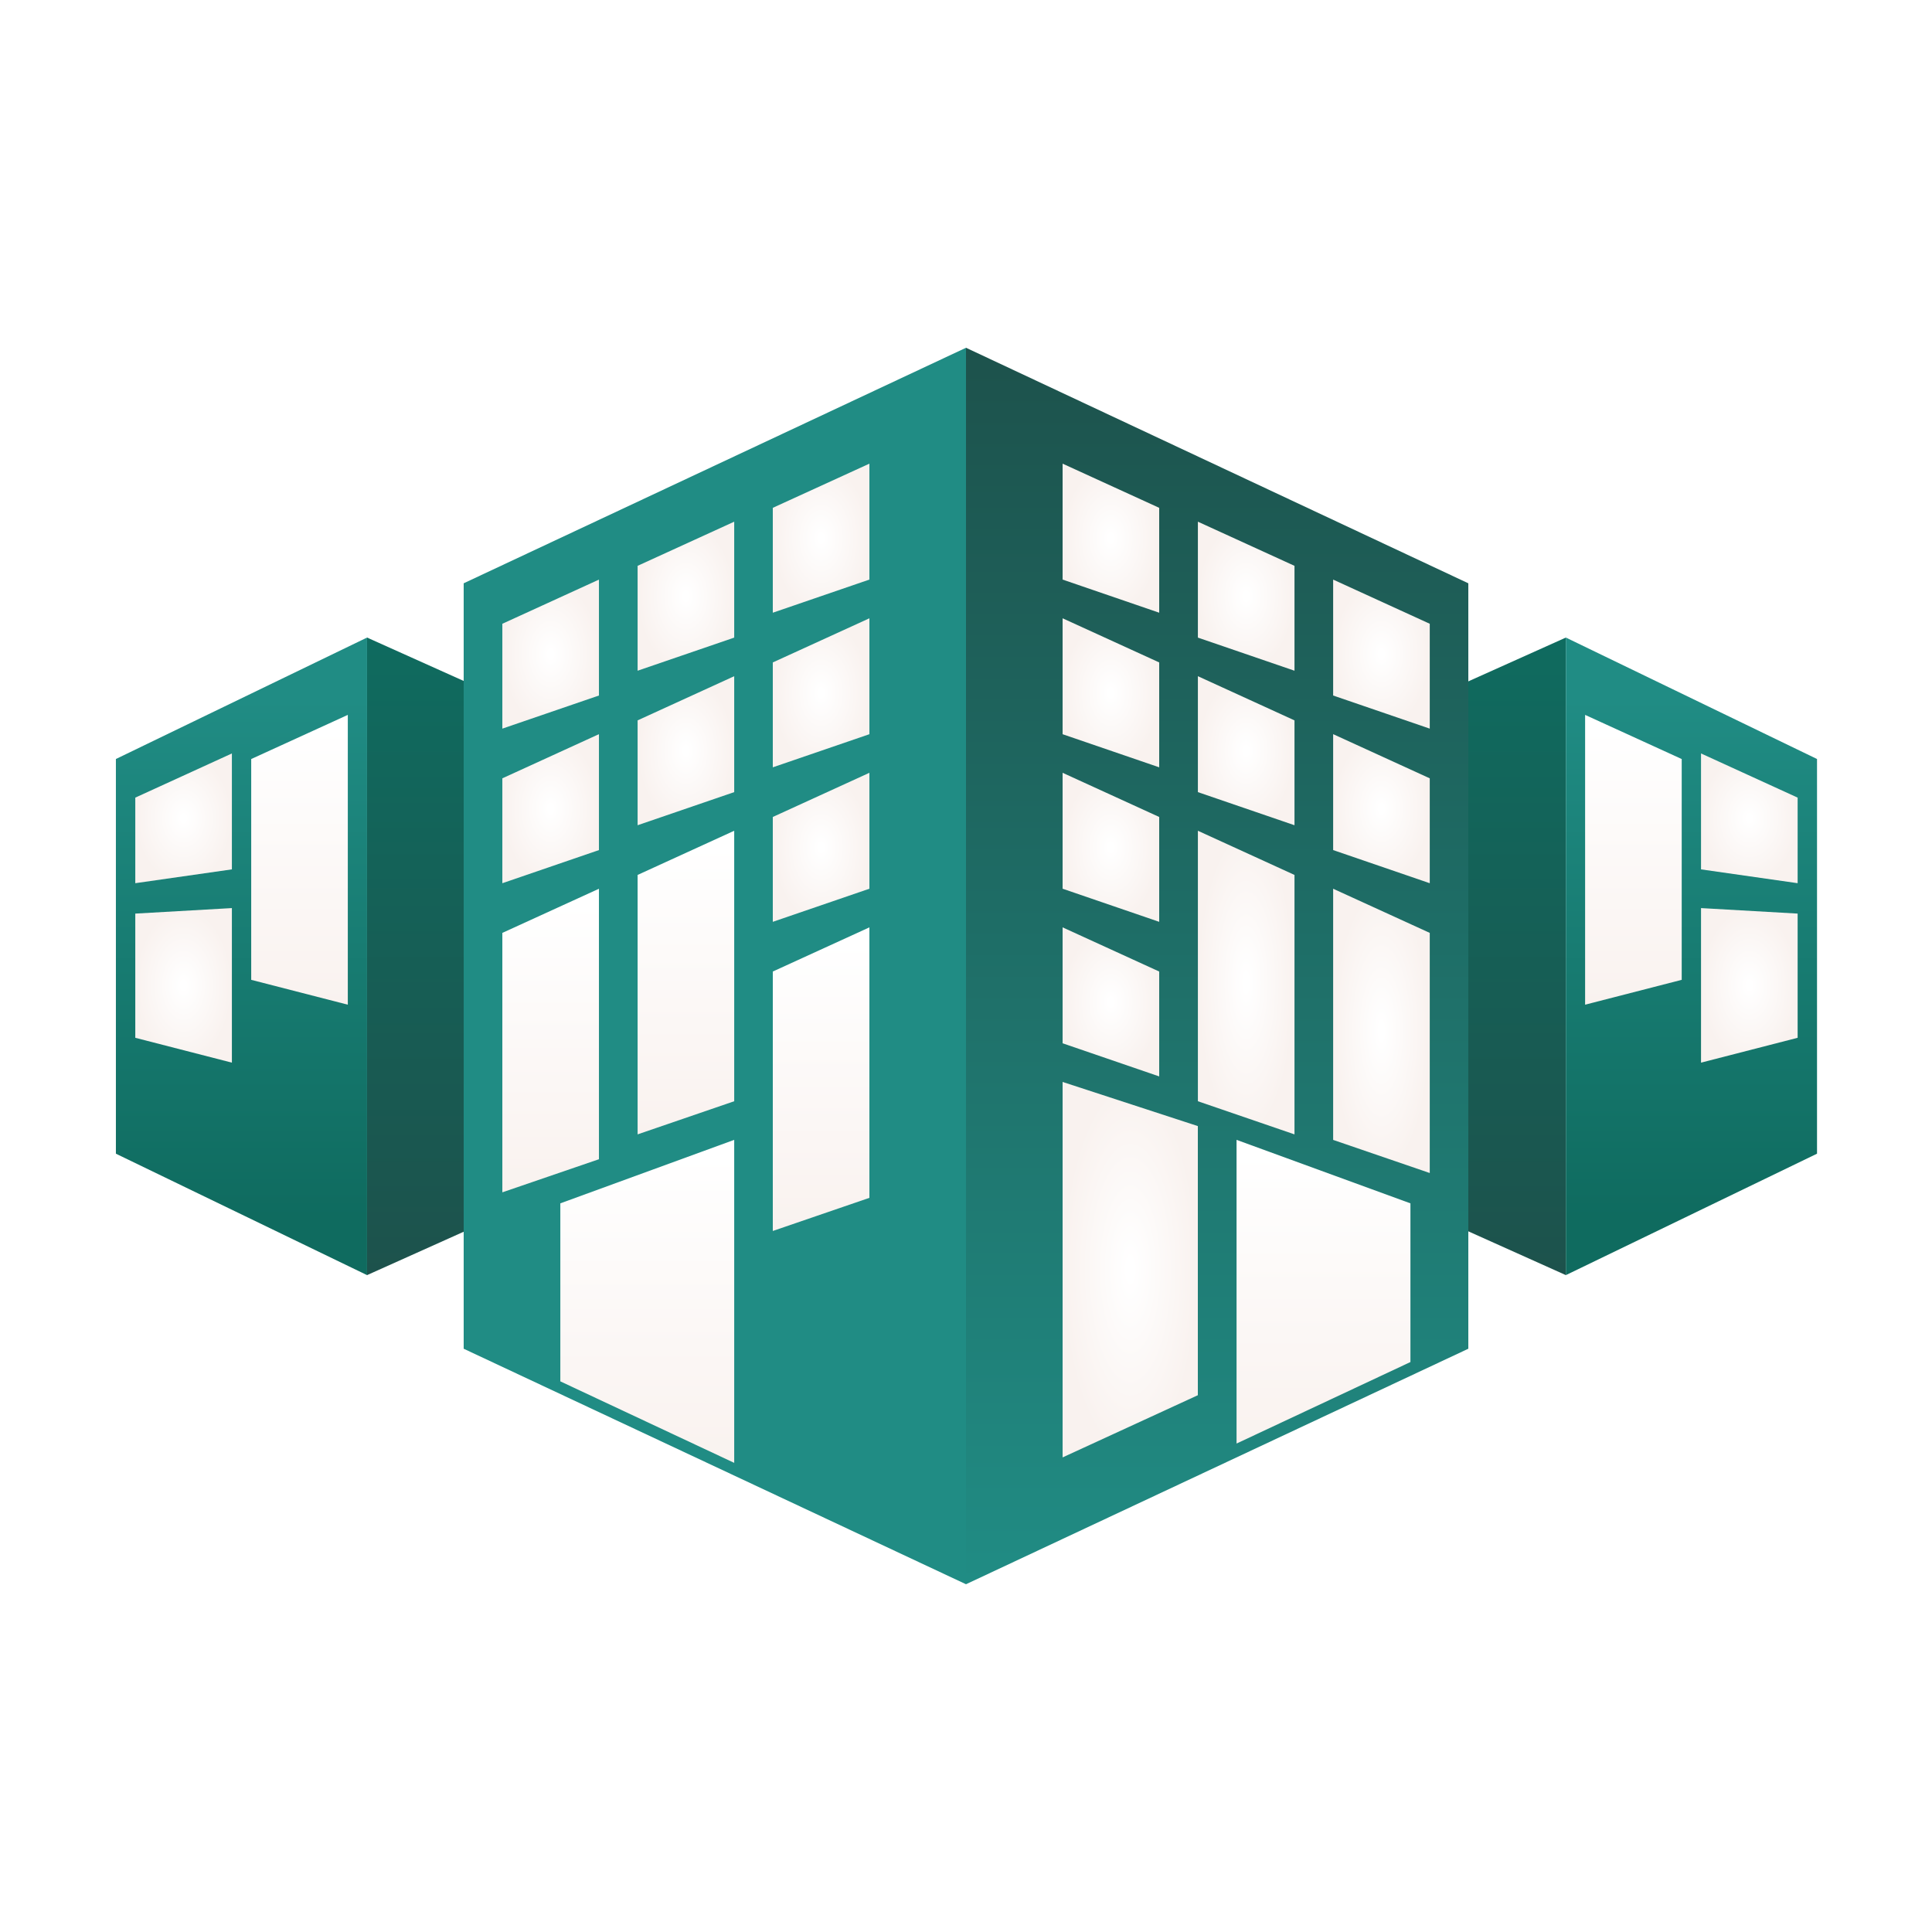
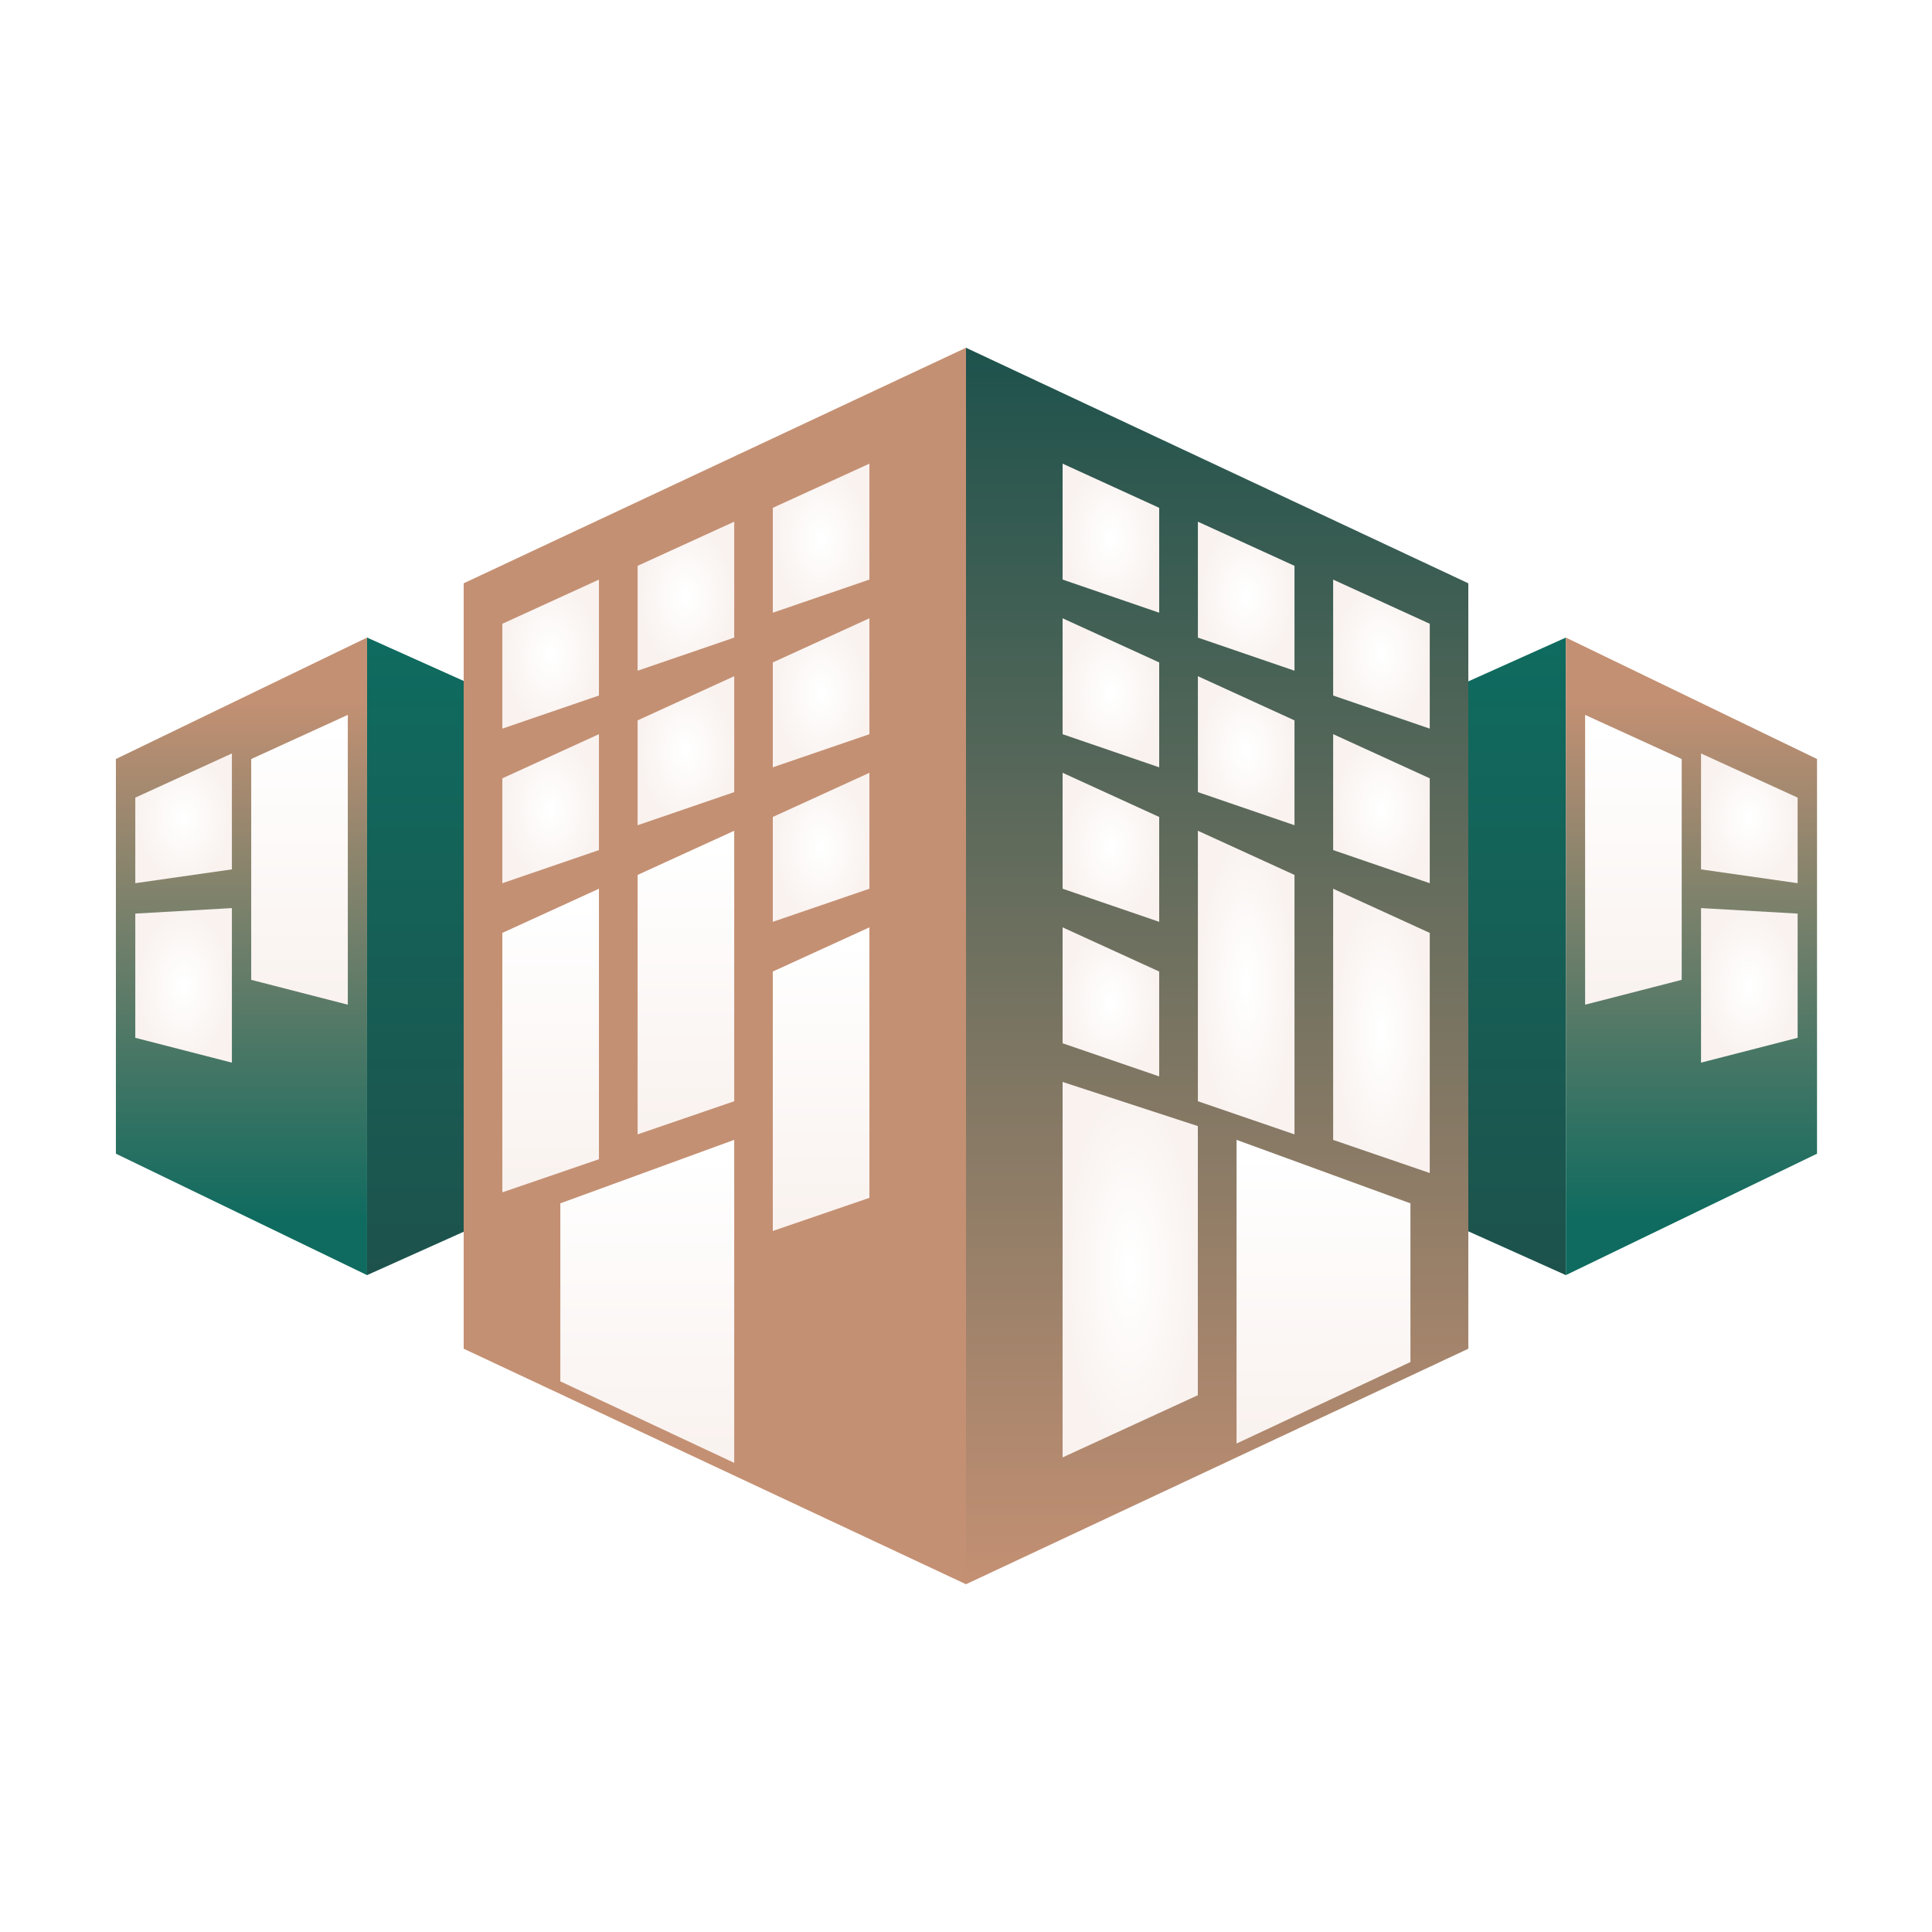
<svg xmlns="http://www.w3.org/2000/svg" width="80" height="80" viewBox="0 0 80 80" fill="none">
  <path d="M15.199 26.4L26.399 31.429V47.772L15.199 52.8V26.4Z" fill="url(#paint0_linear_1999_65022)" />
  <path d="M15.199 26.4L4.799 31.429V47.772L15.199 52.8V26.4Z" fill="url(#paint1_linear_1999_65022)" />
  <path d="M9.602 31.199L5.602 33.028V36.571L9.602 35.999V31.199Z" fill="url(#paint2_radial_1999_65022)" />
  <path d="M9.602 37.602L5.602 37.83V42.973L9.602 44.002V37.602Z" fill="url(#paint3_radial_1999_65022)" />
  <path d="M14.402 29.602L10.402 31.43V40.573L14.402 41.602V29.602Z" fill="url(#paint4_linear_1999_65022)" />
  <path d="M64.839 26.4L53.639 31.429V47.772L64.839 52.8V26.4Z" fill="url(#paint5_linear_1999_65022)" />
  <path d="M64.839 26.4L75.239 31.429V47.772L64.839 52.8V26.4Z" fill="url(#paint6_linear_1999_65022)" />
  <path d="M70.436 31.199L74.436 33.028V36.571L70.436 35.999V31.199Z" fill="url(#paint7_radial_1999_65022)" />
  <path d="M70.436 37.602L74.436 37.83V42.973L70.436 44.002V37.602Z" fill="url(#paint8_radial_1999_65022)" />
  <path d="M65.636 29.602L69.636 31.43V40.573L65.636 41.602V29.602Z" fill="url(#paint9_linear_1999_65022)" />
  <path d="M40 14.4L60.8 24.153V55.848L40 65.6V14.4Z" fill="url(#paint10_linear_1999_65022)" />
-   <path d="M40 14.4L19.2 24.153V55.848L40 65.6V14.4Z" fill="#208C84" />
+   <path d="M40 14.4L19.2 24.153V55.848L40 65.6V14.4Z" fill="#c49073" />
  <path d="M36 19.199L32 21.028V25.371L36 23.999V19.199Z" fill="url(#paint11_radial_1999_65022)" />
  <path d="M30.402 21.602L26.402 23.43V27.773L30.402 26.402V21.602Z" fill="url(#paint12_radial_1999_65022)" />
  <path d="M24.801 24L20.801 25.829V30.171L24.801 28.8V24Z" fill="url(#paint13_radial_1999_65022)" />
  <path d="M36 25.602L32 27.43V31.773L36 30.402V25.602Z" fill="url(#paint14_radial_1999_65022)" />
  <path d="M30.402 28L26.402 29.829V34.171L30.402 32.8V28Z" fill="url(#paint15_radial_1999_65022)" />
  <path d="M30.402 47.199L23.202 49.828V57.199L30.402 60.574V47.199Z" fill="url(#paint16_linear_1999_65022)" />
  <path d="M24.801 30.4L20.801 32.229V36.572L24.801 35.2V30.4Z" fill="url(#paint17_radial_1999_65022)" />
  <path d="M36 32L32 33.829V38.171L36 36.8V32Z" fill="url(#paint18_radial_1999_65022)" />
  <path d="M36 38.4L32 40.229V50.972L36 49.6V38.4Z" fill="url(#paint19_linear_1999_65022)" />
  <path d="M30.402 34.4L26.402 36.229V46.972L30.402 45.6V34.4Z" fill="url(#paint20_linear_1999_65022)" />
  <path d="M24.801 36.801L20.801 38.629V49.372L24.801 48.001V36.801Z" fill="url(#paint21_linear_1999_65022)" />
  <path d="M44 19.199L48 21.028V25.371L44 23.999V19.199Z" fill="url(#paint22_radial_1999_65022)" />
  <path d="M49.602 21.602L53.602 23.43V27.773L49.602 26.402V21.602Z" fill="url(#paint23_radial_1999_65022)" />
  <path d="M55.203 24L59.203 25.829V30.171L55.203 28.8V24Z" fill="url(#paint24_radial_1999_65022)" />
  <path d="M44 25.602L48 27.43V31.773L44 30.402V25.602Z" fill="url(#paint25_radial_1999_65022)" />
  <path d="M49.602 28L53.602 29.829V34.171L49.602 32.8V28Z" fill="url(#paint26_radial_1999_65022)" />
  <path d="M51.203 47.199L58.403 49.828V56.399L51.203 59.774V47.199Z" fill="url(#paint27_linear_1999_65022)" />
  <path d="M44 44.801L49.6 46.629V57.773L44 60.348V44.801Z" fill="url(#paint28_radial_1999_65022)" />
  <path d="M55.203 30.4L59.203 32.229V36.572L55.203 35.2V30.4Z" fill="url(#paint29_radial_1999_65022)" />
  <path d="M44 32L48 33.829V38.171L44 36.8V32Z" fill="url(#paint30_radial_1999_65022)" />
  <path d="M44 38.4L48 40.229V44.572L44 43.2V38.4Z" fill="url(#paint31_radial_1999_65022)" />
  <path d="M49.602 34.4L53.602 36.229V46.972L49.602 45.6V34.4Z" fill="url(#paint32_radial_1999_65022)" />
  <path d="M55.203 36.801L59.203 38.629V48.572L55.203 47.201V36.801Z" fill="url(#paint33_radial_1999_65022)" />
  <defs>
    <linearGradient id="paint0_linear_1999_65022" x1="20.799" y1="26.4" x2="20.799" y2="52.8" gradientUnits="userSpaceOnUse">
      <stop stop-color="#0F6B5F" />
      <stop offset="1" stop-color="#1D524C" />
    </linearGradient>
    <linearGradient id="paint1_linear_1999_65022" x1="9.999" y1="26.4" x2="9.999" y2="52.8" gradientUnits="userSpaceOnUse">
-       <stop offset="0.095" stop-color="#208C84" />
+       <stop offset="0.095" stop-color="#c49073" />
      <stop offset="0.911" stop-color="#0F6B5F" />
    </linearGradient>
    <radialGradient id="paint2_radial_1999_65022" cx="0" cy="0" r="1" gradientUnits="userSpaceOnUse" gradientTransform="translate(7.60156 33.8849) rotate(90) scale(2.68571 2)">
      <stop offset="0.047" stop-color="white" />
      <stop offset="1" stop-color="#f9f2ef" />
    </radialGradient>
    <radialGradient id="paint3_radial_1999_65022" cx="0" cy="0" r="1" gradientUnits="userSpaceOnUse" gradientTransform="translate(7.60156 40.8016) rotate(90) scale(3.2 2)">
      <stop offset="0.047" stop-color="white" />
      <stop offset="1" stop-color="#f9f2ef" />
    </radialGradient>
    <linearGradient id="paint4_linear_1999_65022" x1="12.402" y1="29.602" x2="12.402" y2="41.602" gradientUnits="userSpaceOnUse">
      <stop offset="0.047" stop-color="white" />
      <stop offset="1" stop-color="#f9f2ef" />
    </linearGradient>
    <linearGradient id="paint5_linear_1999_65022" x1="59.239" y1="26.4" x2="59.239" y2="52.8" gradientUnits="userSpaceOnUse">
      <stop stop-color="#0F6B5F" />
      <stop offset="1" stop-color="#1D524C" />
    </linearGradient>
    <linearGradient id="paint6_linear_1999_65022" x1="70.039" y1="26.4" x2="70.039" y2="52.8" gradientUnits="userSpaceOnUse">
-       <stop offset="0.095" stop-color="#208C84" />
+       <stop offset="0.095" stop-color="#c49073" />
      <stop offset="0.911" stop-color="#0F6B5F" />
    </linearGradient>
    <radialGradient id="paint7_radial_1999_65022" cx="0" cy="0" r="1" gradientUnits="userSpaceOnUse" gradientTransform="translate(72.4365 33.8849) rotate(90) scale(2.68571 2)">
      <stop offset="0.047" stop-color="white" />
      <stop offset="1" stop-color="#f9f2ef" />
    </radialGradient>
    <radialGradient id="paint8_radial_1999_65022" cx="0" cy="0" r="1" gradientUnits="userSpaceOnUse" gradientTransform="translate(72.4365 40.8016) rotate(90) scale(3.2 2)">
      <stop offset="0.047" stop-color="white" />
      <stop offset="1" stop-color="#f9f2ef" />
    </radialGradient>
    <linearGradient id="paint9_linear_1999_65022" x1="67.636" y1="29.602" x2="67.636" y2="41.602" gradientUnits="userSpaceOnUse">
      <stop offset="0.047" stop-color="white" />
      <stop offset="1" stop-color="#f9f2ef" />
    </linearGradient>
    <linearGradient id="paint10_linear_1999_65022" x1="50.4" y1="14.4" x2="50.4" y2="65.6" gradientUnits="userSpaceOnUse">
      <stop stop-color="#1D524C" />
-       <stop offset="1" stop-color="#208C84" />
+       <stop offset="1" stop-color="#c49073" />
    </linearGradient>
    <radialGradient id="paint11_radial_1999_65022" cx="0" cy="0" r="1" gradientUnits="userSpaceOnUse" gradientTransform="translate(34 22.2849) rotate(90) scale(3.08571 2)">
      <stop offset="0.047" stop-color="white" />
      <stop offset="1" stop-color="#f9f2ef" />
    </radialGradient>
    <radialGradient id="paint12_radial_1999_65022" cx="0" cy="0" r="1" gradientUnits="userSpaceOnUse" gradientTransform="translate(28.4023 24.6873) rotate(90) scale(3.08571 2)">
      <stop offset="0.047" stop-color="white" />
      <stop offset="1" stop-color="#f9f2ef" />
    </radialGradient>
    <radialGradient id="paint13_radial_1999_65022" cx="0" cy="0" r="1" gradientUnits="userSpaceOnUse" gradientTransform="translate(22.8008 27.0857) rotate(90) scale(3.08571 2)">
      <stop offset="0.047" stop-color="white" />
      <stop offset="1" stop-color="#f9f2ef" />
    </radialGradient>
    <radialGradient id="paint14_radial_1999_65022" cx="0" cy="0" r="1" gradientUnits="userSpaceOnUse" gradientTransform="translate(34 28.6873) rotate(90) scale(3.08571 2)">
      <stop offset="0.047" stop-color="white" />
      <stop offset="1" stop-color="#f9f2ef" />
    </radialGradient>
    <radialGradient id="paint15_radial_1999_65022" cx="0" cy="0" r="1" gradientUnits="userSpaceOnUse" gradientTransform="translate(28.4023 31.0857) rotate(90) scale(3.08571 2)">
      <stop offset="0.047" stop-color="white" />
      <stop offset="1" stop-color="#f9f2ef" />
    </radialGradient>
    <linearGradient id="paint16_linear_1999_65022" x1="26.802" y1="47.199" x2="26.802" y2="60.574" gradientUnits="userSpaceOnUse">
      <stop offset="0.047" stop-color="white" />
      <stop offset="1" stop-color="#f9f2ef" />
    </linearGradient>
    <radialGradient id="paint17_radial_1999_65022" cx="0" cy="0" r="1" gradientUnits="userSpaceOnUse" gradientTransform="translate(22.8008 33.4861) rotate(90) scale(3.08571 2)">
      <stop offset="0.047" stop-color="white" />
      <stop offset="1" stop-color="#f9f2ef" />
    </radialGradient>
    <radialGradient id="paint18_radial_1999_65022" cx="0" cy="0" r="1" gradientUnits="userSpaceOnUse" gradientTransform="translate(34 35.0857) rotate(90) scale(3.08571 2)">
      <stop offset="0.047" stop-color="white" />
      <stop offset="1" stop-color="#f9f2ef" />
    </radialGradient>
    <linearGradient id="paint19_linear_1999_65022" x1="34" y1="38.4" x2="34" y2="50.972" gradientUnits="userSpaceOnUse">
      <stop offset="0.047" stop-color="white" />
      <stop offset="1" stop-color="#f9f2ef" />
    </linearGradient>
    <linearGradient id="paint20_linear_1999_65022" x1="28.402" y1="34.4" x2="28.402" y2="46.972" gradientUnits="userSpaceOnUse">
      <stop offset="0.047" stop-color="white" />
      <stop offset="1" stop-color="#f9f2ef" />
    </linearGradient>
    <linearGradient id="paint21_linear_1999_65022" x1="22.801" y1="36.801" x2="22.801" y2="49.372" gradientUnits="userSpaceOnUse">
      <stop offset="0.047" stop-color="white" />
      <stop offset="1" stop-color="#f9f2ef" />
    </linearGradient>
    <radialGradient id="paint22_radial_1999_65022" cx="0" cy="0" r="1" gradientUnits="userSpaceOnUse" gradientTransform="translate(46 22.2849) rotate(90) scale(3.08571 2)">
      <stop offset="0.047" stop-color="white" />
      <stop offset="1" stop-color="#f9f2ef" />
    </radialGradient>
    <radialGradient id="paint23_radial_1999_65022" cx="0" cy="0" r="1" gradientUnits="userSpaceOnUse" gradientTransform="translate(51.6016 24.6873) rotate(90) scale(3.08571 2)">
      <stop offset="0.047" stop-color="white" />
      <stop offset="1" stop-color="#f9f2ef" />
    </radialGradient>
    <radialGradient id="paint24_radial_1999_65022" cx="0" cy="0" r="1" gradientUnits="userSpaceOnUse" gradientTransform="translate(57.2031 27.0857) rotate(90) scale(3.08571 2)">
      <stop offset="0.047" stop-color="white" />
      <stop offset="1" stop-color="#f9f2ef" />
    </radialGradient>
    <radialGradient id="paint25_radial_1999_65022" cx="0" cy="0" r="1" gradientUnits="userSpaceOnUse" gradientTransform="translate(46 28.6873) rotate(90) scale(3.08571 2)">
      <stop offset="0.047" stop-color="white" />
      <stop offset="1" stop-color="#f9f2ef" />
    </radialGradient>
    <radialGradient id="paint26_radial_1999_65022" cx="0" cy="0" r="1" gradientUnits="userSpaceOnUse" gradientTransform="translate(51.6016 31.0857) rotate(90) scale(3.08571 2)">
      <stop offset="0.047" stop-color="white" />
      <stop offset="1" stop-color="#f9f2ef" />
    </radialGradient>
    <linearGradient id="paint27_linear_1999_65022" x1="54.803" y1="47.199" x2="54.803" y2="59.774" gradientUnits="userSpaceOnUse">
      <stop offset="0.047" stop-color="white" />
      <stop offset="1" stop-color="#f9f2ef" />
    </linearGradient>
    <radialGradient id="paint28_radial_1999_65022" cx="0" cy="0" r="1" gradientUnits="userSpaceOnUse" gradientTransform="translate(46.8 52.5742) rotate(90) scale(7.77344 2.8)">
      <stop offset="0.047" stop-color="white" />
      <stop offset="1" stop-color="#f9f2ef" />
    </radialGradient>
    <radialGradient id="paint29_radial_1999_65022" cx="0" cy="0" r="1" gradientUnits="userSpaceOnUse" gradientTransform="translate(57.2031 33.4861) rotate(90) scale(3.08571 2)">
      <stop offset="0.047" stop-color="white" />
      <stop offset="1" stop-color="#f9f2ef" />
    </radialGradient>
    <radialGradient id="paint30_radial_1999_65022" cx="0" cy="0" r="1" gradientUnits="userSpaceOnUse" gradientTransform="translate(46 35.0857) rotate(90) scale(3.08571 2)">
      <stop offset="0.047" stop-color="white" />
      <stop offset="1" stop-color="#f9f2ef" />
    </radialGradient>
    <radialGradient id="paint31_radial_1999_65022" cx="0" cy="0" r="1" gradientUnits="userSpaceOnUse" gradientTransform="translate(46 41.4861) rotate(90) scale(3.08571 2)">
      <stop offset="0.047" stop-color="white" />
      <stop offset="1" stop-color="#f9f2ef" />
    </radialGradient>
    <radialGradient id="paint32_radial_1999_65022" cx="0" cy="0" r="1" gradientUnits="userSpaceOnUse" gradientTransform="translate(51.6016 40.6861) rotate(90) scale(6.28571 2)">
      <stop offset="0.047" stop-color="white" />
      <stop offset="1" stop-color="#f9f2ef" />
    </radialGradient>
    <radialGradient id="paint33_radial_1999_65022" cx="0" cy="0" r="1" gradientUnits="userSpaceOnUse" gradientTransform="translate(57.2031 42.6865) rotate(90) scale(5.88571 2)">
      <stop offset="0.047" stop-color="white" />
      <stop offset="1" stop-color="#f9f2ef" />
    </radialGradient>
  </defs>
</svg>
